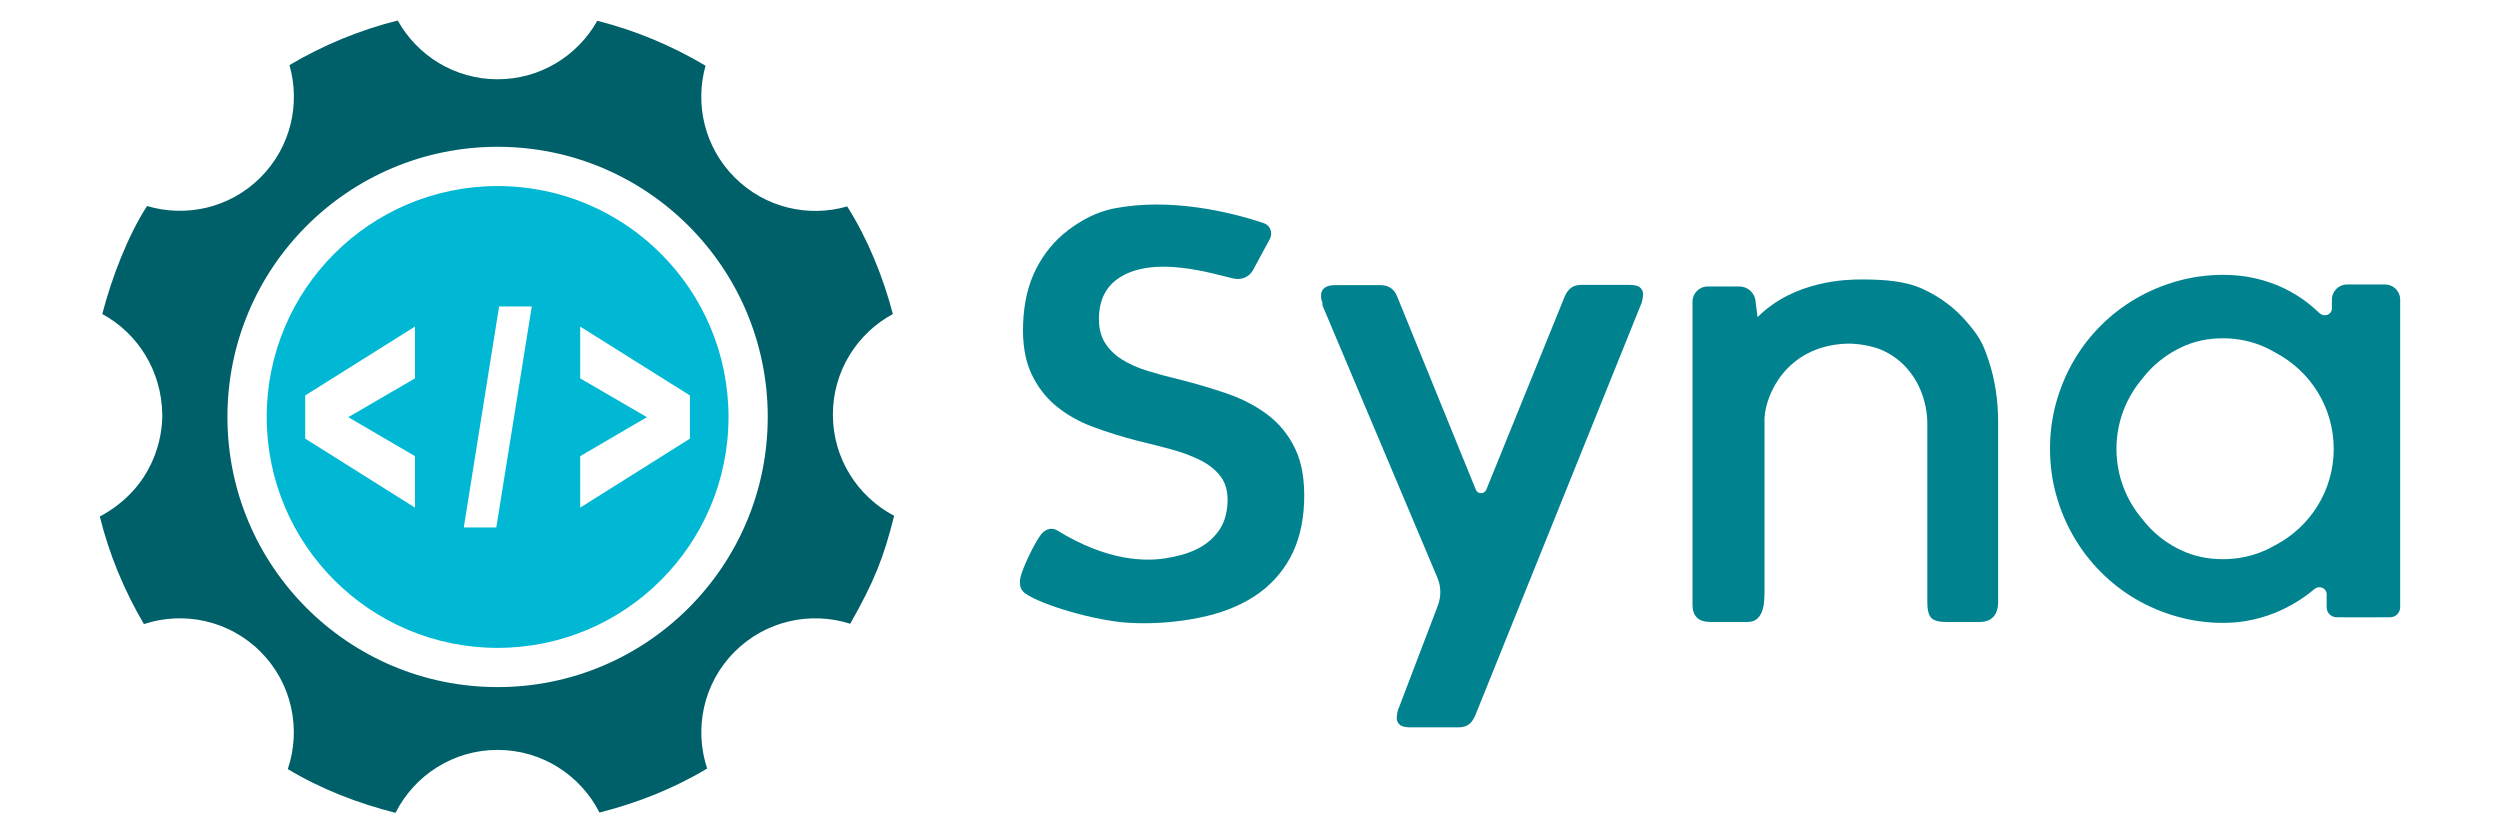
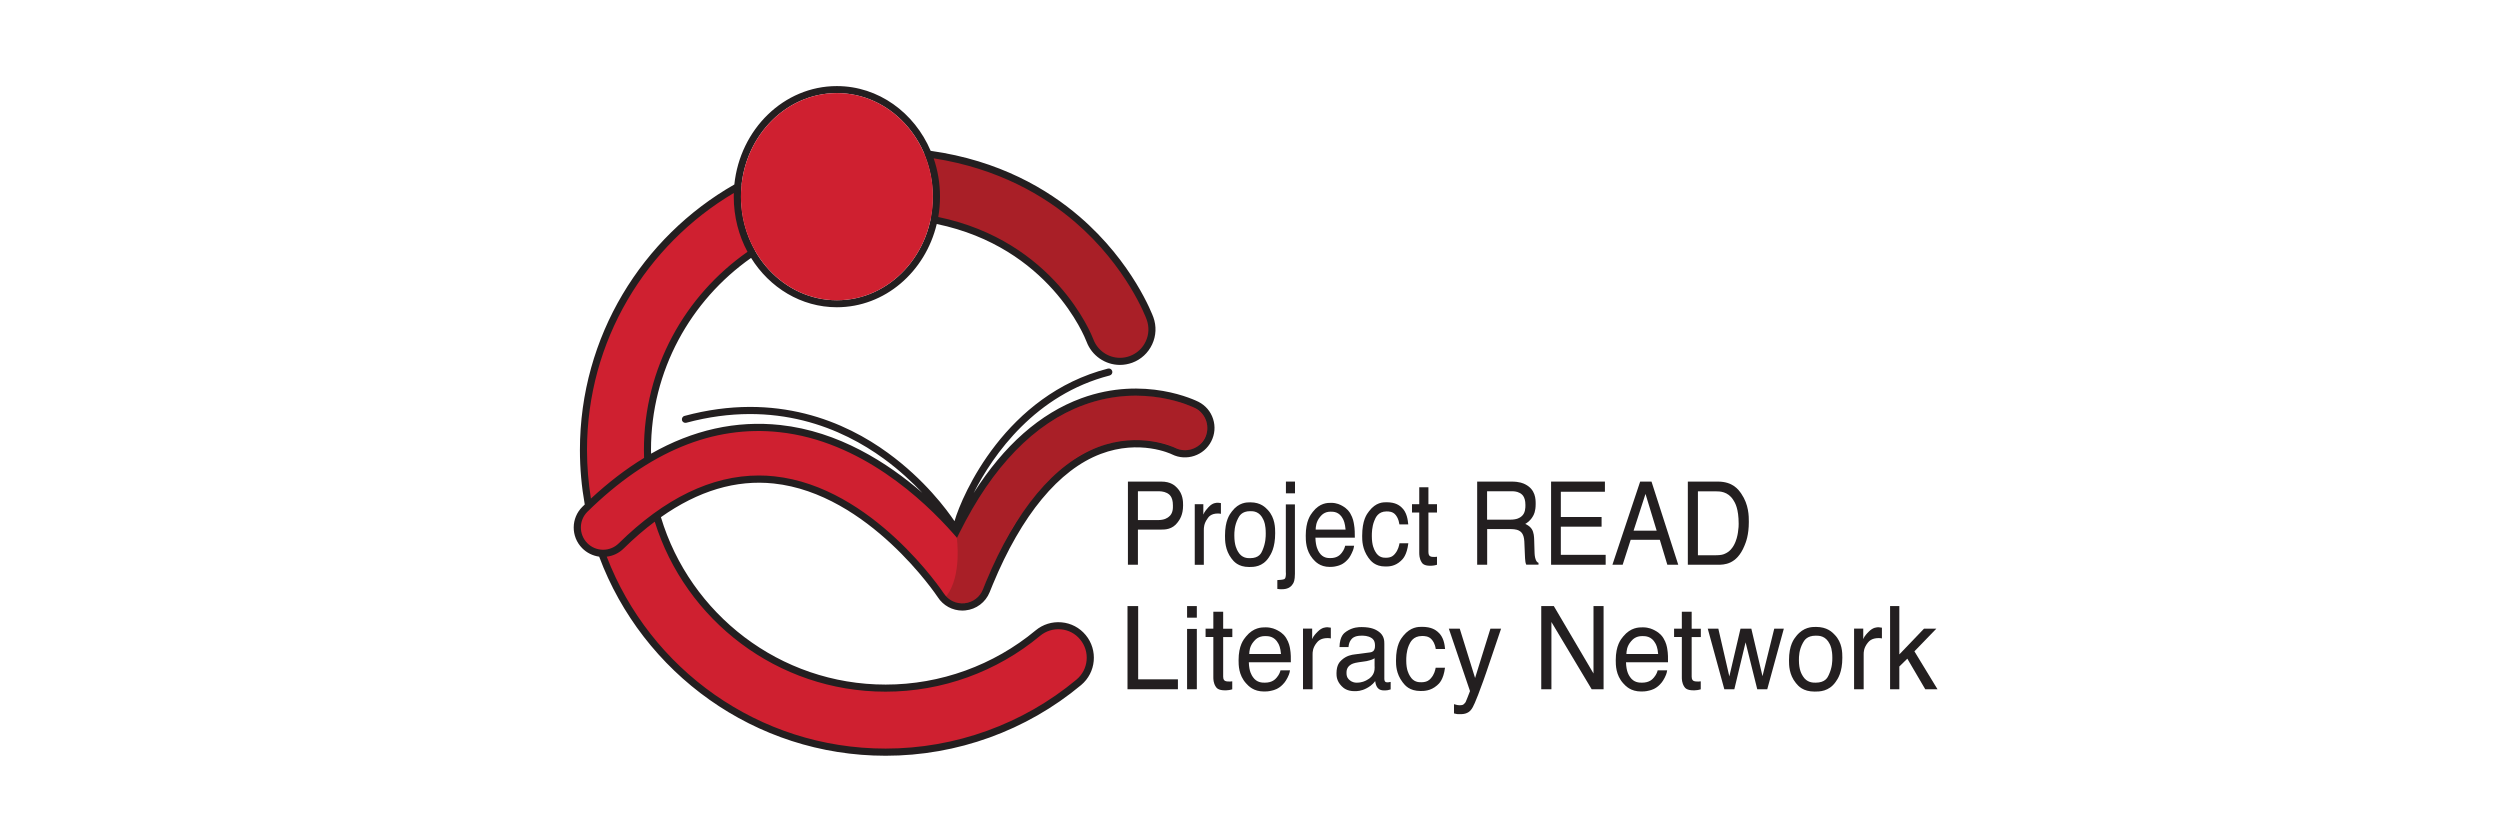
- <svg xmlns="http://www.w3.org/2000/svg" xml:space="preserve" enable-background="new 0 0 300 100" viewBox="0 0 300 100" height="100px" width="300px" y="0px" x="0px" id="Layer_1" version="1.1">
-   <defs id="defs23" />
-   <g transform="matrix(1.293572,0,0,1.293572,-44.03706,-14.67988)" id="g18">
-     <g id="g6">
-       <path style="fill:#006069" id="path2" d="m 111.307,49.808 c 0,-4.031 2.251,-7.537 5.564,-9.327 -0.896,-3.438 -2.358,-7.034 -4.238,-9.983 -3.587,1.035 -7.61,0.14 -10.435,-2.686 -2.809,-2.808 -3.707,-6.8 -2.703,-10.369 -3.177,-1.886 -6.558,-3.288 -10.044,-4.166 -1.815,3.235 -5.276,5.425 -9.249,5.425 -3.986,0 -7.455,-2.202 -9.263,-5.452 -3.497,0.874 -6.871,2.262 -10.044,4.136 1.028,3.583 0.135,7.604 -2.688,10.426 -2.85,2.85 -6.914,3.724 -10.523,2.648 -1.75,2.697 -3.275,6.615 -4.153,10.02 3.313,1.792 5.514,5.297 5.565,9.327 0.026,2.021 -0.715,6.72 -5.793,9.46 0.861,3.476 2.236,6.818 4.09,9.974 3.677,-1.211 7.887,-0.364 10.815,2.562 2.945,2.946 3.782,7.194 2.532,10.892 3.17,1.896 6.512,3.173 9.994,4.057 1.744,-3.462 5.328,-5.838 9.468,-5.838 4.129,0 7.705,2.364 9.454,5.812 3.487,-0.89 6.825,-2.188 9.987,-4.084 -1.221,-3.685 -0.378,-7.906 2.553,-10.838 2.901,-2.899 7.063,-3.759 10.719,-2.593 2.207,-3.89 3.117,-6.15 4.073,-10.016 -3.376,-1.774 -5.681,-5.31 -5.681,-9.387 z M 80.203,75.087 c -13.842,0 -25.062,-11.219 -25.062,-25.059 0,-13.843 11.22,-25.062 25.062,-25.062 13.841,0 25.061,11.218 25.061,25.062 0,13.84 -11.22,25.059 -25.061,25.059 z" />
-       <path style="fill:#00b8d4" id="path4" d="m 80.203,28.608 v 0 c -11.831,0 -21.419,9.59 -21.419,21.42 0,11.831 9.588,21.421 21.418,21.421 11.828,0 21.42,-9.589 21.423,-21.419 0,-10e-4 0,-10e-4 0,-10e-4 0,-11.831 -9.593,-21.421 -21.422,-21.421 z m -7.664,17.841 -6.188,3.599 6.188,3.615 v 4.776 L 62.358,52.04 v -4.008 l 10.181,-6.39 z m 7.544,13.831 h -3.016 l 3.276,-20.505 h 3.032 z m 17.962,-8.24 -10.179,6.399 v -4.776 l 6.188,-3.615 -6.188,-3.599 v -4.806 l 10.179,6.39 z" />
+ <svg xmlns="http://www.w3.org/2000/svg" version="1.1" id="Layer_1" x="0px" y="0px" viewBox="0 0 300 100" style="enable-background:new 0 0 300 100;" xml:space="preserve">
+   <style type="text/css">
+ 	.st0{fill:#CF2030;}
+ 	.st1{fill:#A91F27;}
+ 	.st2{fill:#231F20;}
+ </style>
+   <g>
+     <path class="st0" d="M115.48,72.83c-1.04,0-2.02-0.52-2.59-1.4c-0.08-0.12-8.41-12.6-20-13.84c-6.16-0.66-12.33,2.01-18.35,7.93   c-1.22,1.2-3.18,1.18-4.38-0.04c-1.2-1.22-1.18-3.18,0.04-4.38c7.42-7.29,15.29-10.54,23.39-9.66c9.65,1.05,17.12,7.77,21.15,12.34   c4.04-8.13,9.13-13.36,15.16-15.58c7.44-2.74,13.47,0.28,13.72,0.4c1.52,0.78,2.12,2.64,1.35,4.17c-0.78,1.51-2.63,2.12-4.14,1.36   c-0.21-0.1-4.07-1.91-8.9-0.07c-5.13,1.94-9.69,7.45-13.2,15.92l-0.37,0.92c-0.43,1.07-1.42,1.81-2.57,1.93   C115.69,72.82,115.58,72.83,115.48,72.83" />
+     <g>
+       <path class="st0" d="M124.54,75.97c-5.11,4.26-11.6,6.6-18.27,6.6c-13.02,0-24.02-8.76-27.46-20.69    c-1.43,1.03-2.86,2.24-4.28,3.63c-0.65,0.63-1.5,0.92-2.34,0.88c5.07,13.9,18.43,23.86,34.07,23.86c8.46,0,16.69-2.98,23.18-8.38    c1.63-1.36,1.85-3.78,0.49-5.41C128.59,74.84,126.17,74.61,124.54,75.97z" />
+       <path class="st0" d="M77.73,55.18C77.71,54.79,77.7,54.4,77.7,54c0-9.98,5.15-18.77,12.92-23.89c-1.09-1.89-1.71-4.13-1.71-6.51    c0-0.5,0.03-0.98,0.08-1.46C77.7,28.29,70.02,40.26,70.02,54c0,2.28,0.21,4.52,0.62,6.68C72.96,58.45,75.33,56.62,77.73,55.18z" />
    </g>
-     <g id="g16">
-       <path style="fill:#00838f" id="path8" d="m 170.904,77.701 c -0.158,0.381 -0.357,0.666 -0.603,0.848 -0.243,0.183 -0.566,0.274 -0.965,0.274 h -4.445 c -0.486,0 -0.821,-0.082 -1.004,-0.249 -0.184,-0.165 -0.275,-0.37 -0.275,-0.612 0,-0.123 0.022,-0.297 0.065,-0.522 0.045,-0.228 0.082,-0.357 0.118,-0.391 l 3.622,-9.496 c 0.324,-0.831 0.318,-1.763 -0.021,-2.589 l -10.65,-25.23 c 0,-0.035 -0.01,-0.062 -0.026,-0.079 V 39.42 c -0.089,-0.192 -0.131,-0.408 -0.131,-0.653 0,-0.296 0.105,-0.53 0.314,-0.705 0.209,-0.175 0.53,-0.261 0.965,-0.261 h 4.261 c 0.749,0 1.264,0.366 1.542,1.096 0,0 7.177,17.61 7.28,17.878 0.172,0.452 0.813,0.427 0.981,-0.028 l 7.246,-17.85 c 0.157,-0.382 0.357,-0.666 0.603,-0.848 0.241,-0.184 0.564,-0.274 0.965,-0.274 h 4.443 c 0.487,0 0.822,0.082 1.004,0.248 0.184,0.166 0.275,0.37 0.275,0.613 0,0.123 -0.022,0.296 -0.065,0.522 -0.043,0.227 -0.082,0.357 -0.117,0.392 z" />
-       <path style="fill:#00838f" id="path10" d="m 218.548,44.868 c -0.57,-1.754 -0.938,-2.344 -2.045,-3.644 -1.106,-1.298 -2.466,-2.32 -4.082,-3.066 -1.613,-0.746 -3.614,-0.886 -5.686,-0.886 -1.301,0 -6.222,0.065 -9.651,3.496 l -0.181,-1.44 c -0.053,-0.789 -0.708,-1.403 -1.499,-1.403 h -2.946 c -0.777,0 -1.407,0.628 -1.407,1.406 v 0.401 h 0.001 v 27.737 c 0,0.509 0.135,0.898 0.407,1.172 0.272,0.271 0.698,0.406 1.276,0.406 h 3.415 c 0.333,0 0.605,-0.079 0.817,-0.235 0.21,-0.158 0.373,-0.368 0.486,-0.631 0.114,-0.265 0.188,-0.563 0.226,-0.896 0.033,-0.334 0.052,-0.667 0.052,-1.001 V 50.161 c 0.107,-2.32 2.085,-6.619 7.425,-6.925 1.174,-0.067 2.676,0.211 3.571,0.632 0.896,0.421 1.645,0.983 2.25,1.685 0.607,0.703 1.067,1.497 1.383,2.383 0.315,0.886 0.474,1.795 0.474,2.724 v 16.598 c 0,0.667 0.119,1.132 0.355,1.396 0.237,0.264 0.707,0.394 1.409,0.394 h 3.068 c 0.561,0 0.99,-0.157 1.289,-0.473 0.299,-0.316 0.448,-0.79 0.448,-1.422 V 50.528 c 0.001,-2.017 -0.284,-3.904 -0.855,-5.66 z" />
-       <path style="fill:#00838f" id="path12" d="m 255.303,37.74 h -3.538 c -0.771,0 -1.397,0.624 -1.399,1.396 l -0.003,0.901 c -0.072,0.548 -0.751,0.739 -1.151,0.357 -0.302,-0.288 -0.616,-0.565 -0.948,-0.831 -0.705,-0.566 -1.472,-1.05 -2.297,-1.45 -0.829,-0.402 -1.719,-0.714 -2.67,-0.935 -0.95,-0.221 -1.951,-0.333 -3,-0.333 -1.476,0 -2.897,0.193 -4.267,0.579 -1.367,0.384 -2.651,0.926 -3.847,1.622 -1.198,0.698 -2.284,1.533 -3.258,2.509 -0.976,0.976 -1.813,2.061 -2.509,3.257 -0.697,1.196 -1.237,2.484 -1.623,3.861 -0.385,1.377 -0.578,2.812 -0.578,4.304 0,1.491 0.193,2.925 0.578,4.303 0.386,1.376 0.926,2.663 1.623,3.859 0.695,1.197 1.533,2.286 2.509,3.271 0.974,0.984 2.06,1.822 3.258,2.521 1.195,0.697 2.479,1.238 3.847,1.622 1.369,0.386 2.791,0.579 4.267,0.579 0.951,0 1.878,-0.103 2.778,-0.308 0.901,-0.205 1.755,-0.491 2.56,-0.86 0.802,-0.37 1.553,-0.803 2.25,-1.304 0.305,-0.218 0.597,-0.445 0.879,-0.678 0.415,-0.343 1.04,-0.107 1.113,0.411 v 1.285 c 0,0.514 0.415,0.93 0.931,0.93 h 0.58 c 0.034,0.003 0.062,0.007 0.1,0.007 h 3.072 c 0.063,0 0.124,-0.004 0.188,-0.007 h 1.021 c 0.514,0 0.93,-0.416 0.93,-0.93 v -0.515 -2.131 -25.114 -0.69 -0.093 c -0.002,-0.771 -0.627,-1.395 -1.396,-1.395 z M 245.12,61.92 c -0.305,0.172 -0.618,0.335 -0.944,0.482 -1.223,0.546 -2.536,0.819 -3.94,0.819 -1.387,0 -2.664,-0.273 -3.835,-0.819 -1.17,-0.547 -2.188,-1.288 -3.055,-2.223 -0.186,-0.2 -0.356,-0.411 -0.525,-0.623 -1.519,-1.765 -2.442,-4.057 -2.442,-6.566 0,-2.512 0.925,-4.803 2.443,-6.568 0.168,-0.213 0.339,-0.423 0.524,-0.623 0.867,-0.936 1.885,-1.681 3.055,-2.236 1.171,-0.554 2.448,-0.832 3.835,-0.832 1.404,0 2.718,0.278 3.94,0.832 0.343,0.157 0.671,0.332 0.99,0.519 3.192,1.691 5.368,5.044 5.368,8.908 0,3.882 -2.198,7.245 -5.414,8.93 z" />
-       <path style="fill:#00838f" id="path14" d="m 154.207,53.007 c -0.611,-1.289 -1.467,-2.35 -2.563,-3.177 -1.098,-0.829 -2.367,-1.489 -3.805,-1.982 -1.439,-0.493 -2.949,-0.937 -4.532,-1.331 -1.006,-0.242 -1.955,-0.5 -2.846,-0.777 -0.893,-0.276 -1.678,-0.629 -2.357,-1.056 -0.68,-0.428 -1.211,-0.959 -1.592,-1.593 -0.382,-0.634 -0.555,-1.429 -0.521,-2.385 0.059,-1.652 0.716,-2.87 1.976,-3.651 3.239,-2.008 8.547,-0.322 10.327,0.088 0.057,0.013 0.115,0.027 0.171,0.041 0.71,0.17 1.464,-0.126 1.811,-0.77 l 1.558,-2.88 c 0.307,-0.566 0.061,-1.274 -0.546,-1.481 -3.213,-1.084 -8.741,-2.37 -13.882,-1.372 -1.645,0.319 -3.046,1.093 -4.271,2.017 -1.226,0.924 -2.212,2.109 -2.958,3.559 -0.747,1.448 -1.156,3.167 -1.226,5.155 -0.065,1.802 0.182,3.313 0.739,4.535 0.557,1.223 1.328,2.241 2.314,3.056 0.985,0.815 2.137,1.467 3.453,1.954 1.316,0.488 2.702,0.918 4.153,1.291 1.099,0.264 2.146,0.529 3.141,0.803 0.996,0.27 1.891,0.606 2.685,1.01 0.793,0.405 1.413,0.911 1.862,1.517 0.447,0.609 0.655,1.392 0.621,2.347 -0.039,1.09 -0.325,1.996 -0.857,2.719 -0.534,0.723 -1.226,1.286 -2.076,1.687 -0.85,0.403 -1.807,0.652 -2.861,0.814 -1.848,0.282 -5.323,0.282 -9.994,-2.581 -0.613,-0.376 -1.278,-0.063 -1.649,0.553 -0.622,0.902 -1.523,2.855 -1.732,3.633 -0.182,0.673 -0.142,1.279 0.433,1.672 1.573,1.081 6.498,2.53 9.602,2.704 2.343,0.132 4.511,-0.074 6.498,-0.472 1.988,-0.4 3.687,-1.057 5.101,-1.973 1.414,-0.919 2.522,-2.105 3.327,-3.561 0.8,-1.454 1.239,-3.196 1.312,-5.223 0.066,-1.97 -0.205,-3.6 -0.816,-4.89 z" />
+     <path class="st1" d="M138,38.21c-0.1-0.26-2.42-6.46-8.73-11.89c-3.89-3.34-9.85-6.85-18.38-7.89c0.67,1.58,1.05,3.33,1.05,5.18   c0,0.93-0.1,1.83-0.28,2.71c14.36,2.57,18.88,13.93,19.12,14.56c0.58,1.55,2.04,2.5,3.6,2.5c0.44,0,0.89-0.08,1.32-0.24   C137.71,42.4,138.73,40.2,138,38.21z" />
+     <path class="st1" d="M114.81,64.49c0,0,0.66,4.56-1.22,7.01l-0.05,0.06c0,0,1.1,1.3,2.88,0.67c0,0,0.98-0.31,1.47-1.32l0.81-1.98   c0,0,2.1-4.71,3.37-6.48s3.26-4.9,6.89-7.38c0,0,3.52-2.56,8.21-2.24c0,0,1.54,0.09,2.88,0.51c0,0,1.17,0.45,1.32,0.55   c0,0,1.34,0.47,2.41-0.36c0,0,1.88-1.49,0.73-3.5c0,0-0.4-1.04-2.49-1.6c0,0-2.58-1.02-5.67-0.94c0,0-4.71-0.4-10.03,2.96   c0,0-3.35,1.92-6.27,5.7C120.04,56.15,117.14,59.66,114.81,64.49" />
+     <g>
+       <path class="st2" d="M145.35,52.96c0.43-0.84,0.51-1.79,0.22-2.69c-0.29-0.9-0.91-1.62-1.75-2.05c-0.26-0.13-6.45-3.22-14.06-0.43    c-4.95,1.82-9.28,5.64-12.92,11.37c2.35-4.66,7.44-11.82,16.32-14.1c0.23-0.06,0.37-0.29,0.31-0.52    c-0.06-0.23-0.29-0.37-0.52-0.31c-12.24,3.14-17.48,15.1-18.41,18.31c-0.92-1.37-3.59-4.99-7.99-8.19    c-5.03-3.67-13.36-7.42-24.41-4.44c-0.23,0.06-0.36,0.3-0.3,0.52c0.06,0.23,0.3,0.36,0.52,0.3c10.72-2.88,18.78,0.74,23.66,4.29    c1.87,1.36,3.42,2.81,4.66,4.12c-4.17-3.62-10.05-7.38-17.05-8.14c-5.29-0.57-10.47,0.58-15.5,3.44c0-0.15-0.01-0.3-0.01-0.45    c0-9.52,4.75-17.94,12.01-23.04c2.22,3.57,6.01,5.92,10.29,5.92c5.77,0,10.62-4.25,11.99-9.99c0,0,0,0,0,0    c13.49,2.81,17.76,13.55,17.98,14.13c0.62,1.66,2.23,2.78,4,2.78c0.5,0,0.99-0.09,1.47-0.26c1.07-0.39,1.92-1.18,2.4-2.21    c0.48-1.03,0.53-2.19,0.14-3.26c-0.1-0.27-2.46-6.57-8.85-12.06c-3.82-3.29-9.63-6.74-17.87-7.9c-1.95-4.58-6.26-7.77-11.26-7.77    c-6.36,0-11.61,5.18-12.3,11.81c0,0,0,0,0,0C77.06,28.45,69.59,40.37,69.59,54c0,2.23,0.2,4.41,0.58,6.54c0,0,0,0,0,0    c-0.09,0.09-0.18,0.17-0.27,0.26c-1.39,1.36-1.41,3.59-0.04,4.98c0.55,0.56,1.27,0.91,2.04,1.02c0,0,0,0,0,0    c5.2,13.94,18.65,23.89,34.38,23.89c8.56,0,16.89-3.01,23.45-8.48c1.81-1.51,2.05-4.2,0.55-6.01c-0.73-0.88-1.76-1.42-2.89-1.52    c-1.14-0.1-2.24,0.24-3.12,0.97c-5.04,4.19-11.43,6.5-17.99,6.5c-12.72,0-23.49-8.49-26.97-20.09c4.49-3.17,9.02-4.52,13.54-4.04    c11.39,1.22,19.61,13.52,19.69,13.65c0.65,1,1.75,1.6,2.95,1.6c0.12,0,0.23-0.01,0.35-0.02c1.31-0.13,2.43-0.97,2.92-2.19    l0.37-0.91c3.46-8.36,7.94-13.78,12.96-15.68c4.68-1.77,8.41-0.02,8.56,0.06C142.36,55.37,144.47,54.68,145.35,52.96z M129,26.64    c6.22,5.35,8.51,11.45,8.6,11.71c0.31,0.86,0.28,1.78-0.11,2.61c-0.38,0.83-1.07,1.46-1.92,1.77c-0.38,0.14-0.78,0.21-1.17,0.21    c-1.42,0-2.7-0.89-3.2-2.23c-0.23-0.61-4.67-11.77-18.61-14.67c0,0,0,0,0,0c0.14-0.79,0.21-1.61,0.21-2.45    c0-1.61-0.27-3.16-0.76-4.59C119.83,20.22,125.34,23.5,129,26.64z M100.43,11.17c6.35,0,11.52,5.57,11.52,12.43    s-5.17,12.43-11.52,12.43c-6.35,0-11.52-5.57-11.52-12.43S94.07,11.17,100.43,11.17z M70.44,54c0-13.11,7.08-24.6,17.62-30.84    c0,0,0,0,0,0c0,0.15-0.01,0.3-0.01,0.44c0,2.41,0.6,4.67,1.65,6.62c0,0,0,0,0,0C82.2,35.46,77.27,44.16,77.27,54    c0,0.32,0.01,0.63,0.02,0.95c-2.16,1.31-4.28,2.94-6.38,4.88c0,0,0,0,0,0C70.61,57.93,70.44,55.98,70.44,54z M106.27,83    c6.77,0,13.35-2.38,18.54-6.7c0.7-0.58,1.59-0.86,2.5-0.78c0.91,0.08,1.73,0.51,2.31,1.22c1.2,1.45,1.01,3.6-0.44,4.81    c-6.41,5.34-14.55,8.28-22.91,8.28c-15.25,0-28.3-9.57-33.46-23.03c0,0,0,0,0,0c0.77-0.09,1.47-0.43,2.03-0.98    c1.24-1.22,2.48-2.29,3.73-3.22C82.24,74.4,93.27,83,106.27,83z M72.34,66.83c0.09,0,0.18,0,0.27-0.01    C72.52,66.83,72.43,66.83,72.34,66.83z M141.01,53.74c-0.17-0.08-4.22-1.99-9.24-0.09c-5.24,1.99-9.89,7.57-13.45,16.16    l-0.37,0.92c-0.37,0.93-1.22,1.56-2.21,1.66c-1,0.1-1.95-0.37-2.5-1.2c-0.08-0.13-8.5-12.77-20.31-14.03    c-0.62-0.07-1.25-0.1-1.87-0.1c-5.66,0-11.31,2.73-16.82,8.15c-0.5,0.49-1.17,0.76-1.87,0.76c-0.01,0-0.02,0-0.02,0    c-0.71-0.01-1.38-0.29-1.88-0.8c-1.03-1.05-1.02-2.74,0.03-3.77c7.33-7.2,15.08-10.41,23.04-9.54c9.72,1.05,17.26,8.09,20.88,12.2    l0.42,0.48l0.28-0.57c3.99-8.02,9.01-13.19,14.93-15.37c7.26-2.67,13.13,0.26,13.38,0.38c0.63,0.32,1.1,0.88,1.32,1.56    c0.22,0.68,0.16,1.4-0.16,2.04C143.92,53.87,142.32,54.4,141.01,53.74z" />
+       <path class="st2" d="M139.34,57.79h-3.99v9.98h1.2v-4.22h2.79c0.45,0,1.34,0,1.98-0.87c0.22-0.29,0.65-0.87,0.65-2.03    c0-0.45,0-1.36-0.72-2.11C141,58.29,140.52,57.79,139.34,57.79z M140.25,62.02c-0.17,0.13-0.5,0.39-1.31,0.39h-2.39v-3.46h2.39    c0.23,0,0.69,0,1.09,0.21c0.24,0.13,0.72,0.39,0.72,1.49C140.76,60.98,140.76,61.64,140.25,62.02z" />
+       <path class="st2" d="M146.15,61.62c0.03,0,0.1,0,0.18,0.01c0.03,0,0.08,0.01,0.18,0.03v-1.29c-0.06-0.01-0.17-0.02-0.25-0.03    c-0.02,0-0.07-0.01-0.1-0.01c-0.22,0-0.65,0-1.14,0.53c-0.16,0.18-0.49,0.53-0.62,0.89V60.5h-1.03v7.28h1.09v-4.18    c0-0.26,0-0.77,0.44-1.37C145.03,62.02,145.33,61.62,146.15,61.62z" />
+       <path class="st2" d="M152.26,66.89c0.25-0.38,0.76-1.15,0.76-2.91c0-0.61,0-1.82-0.86-2.76c-0.29-0.31-0.86-0.94-2.11-0.94    c-0.46,0-1.39,0-2.22,1.09c-0.28,0.36-0.83,1.09-0.83,2.92c0,0.57,0,1.71,0.78,2.73c0.26,0.34,0.78,1.02,2.12,1.02    C150.44,68.04,151.5,68.04,152.26,66.89z M148.57,66.21c-0.15-0.26-0.45-0.77-0.45-1.94c0-0.4,0-1.21,0.45-2.07    c0.15-0.29,0.45-0.86,1.45-0.86c0.37,0,1.12,0,1.58,1.01c0.1,0.21,0.29,0.64,0.29,1.66c0,0.38,0,1.13-0.4,2.05    c-0.13,0.31-0.4,0.92-1.48,0.92C149.68,66.98,149.02,66.98,148.57,66.21z" />
+       <rect x="154.31" y="57.79" class="st2" width="1.09" height="1.41" />
+       <path class="st2" d="M154.31,68.72c0,0.21,0,0.63-0.15,0.74c-0.05,0.04-0.15,0.12-0.88,0.15v1.06c0.06,0.01,0.19,0.02,0.27,0.03    c0.03,0,0.09,0.01,0.17,0.01c0.35,0,1.06,0,1.44-0.67c0.08-0.13,0.23-0.39,0.23-1.19v-8.32h-1.09V68.72z" />
+       <path class="st2" d="M159.57,68.03c0.16,0,0.49,0,0.89-0.11c0.24-0.06,0.73-0.19,1.22-0.73c0.1-0.1,0.3-0.31,0.53-0.81    c0.08-0.16,0.24-0.49,0.28-0.89h-1.07c-0.04,0.16-0.12,0.48-0.41,0.85c-0.17,0.21-0.51,0.63-1.36,0.63c-0.3,0-0.91,0-1.34-0.67    c-0.14-0.22-0.43-0.67-0.46-1.78h4.73c0-0.37,0-1.1-0.1-1.6c-0.04-0.24-0.11-0.73-0.43-1.28c-0.11-0.19-0.34-0.58-0.98-0.94    c-0.22-0.12-0.65-0.36-1.33-0.36c-0.45,0-1.36,0-2.21,1.09c-0.28,0.36-0.84,1.09-0.84,2.85c0,0.59,0,1.78,0.84,2.77    C157.81,67.37,158.37,68.03,159.57,68.03z M158.42,62.01c0.17-0.2,0.51-0.61,1.25-0.61c0.35,0,1.04,0,1.49,0.88    c0.08,0.16,0.24,0.48,0.31,1.27h-3.59C157.89,63.24,157.91,62.62,158.42,62.01z" />
+       <path class="st2" d="M166.25,67.98c0.38,0,1.13,0,1.85-0.67c0.24-0.22,0.72-0.67,0.9-2.12h-1.06c-0.05,0.27-0.15,0.81-0.55,1.27    c-0.13,0.16-0.39,0.47-1.07,0.47c-0.29,0-0.88,0-1.29-0.75c-0.14-0.25-0.41-0.75-0.41-1.84c0-0.36,0-1.09,0.29-1.83    c0.15-0.38,0.45-1.14,1.48-1.14c0.25,0,0.76,0,1.1,0.44c0.11,0.15,0.34,0.44,0.44,1.12h1.06c-0.05-0.49-0.14-1.46-0.82-2.06    c-0.23-0.2-0.68-0.6-1.78-0.6c-0.43,0-1.28,0-2.1,1.07c-0.28,0.36-0.83,1.07-0.83,2.98c0,0.52,0,1.56,0.75,2.61    C164.48,67.29,164.98,67.98,166.25,67.98z" />
+       <path class="st2" d="M170.31,66.31c0,0.23,0,0.7,0.27,1.14c0.09,0.15,0.27,0.44,1.03,0.44c0.08,0,0.24,0,0.44-0.03    c0.07-0.01,0.2-0.03,0.39-0.09v-0.96c-0.04,0-0.12,0.01-0.21,0.02c-0.03,0-0.09,0-0.17,0c-0.1,0-0.3,0-0.42-0.07    c-0.08-0.04-0.23-0.13-0.23-0.51v-4.75h1.03v-1h-1.03v-2.03h-1.1v2.03h-0.87v1h0.87V66.31z" />
+       <path class="st2" d="M184.22,66.94c-0.02-0.09-0.07-0.28-0.08-0.85l-0.04-1.34c-0.01-0.29-0.03-0.87-0.29-1.26    c-0.09-0.13-0.26-0.39-0.78-0.62c0.2-0.12,0.59-0.35,0.92-0.92c0.11-0.19,0.33-0.57,0.33-1.47c0-0.57,0-1.72-1.25-2.36    c-0.22-0.11-0.66-0.33-1.67-0.33h-4.1v9.98h1.2v-4.28h2.73c0.25,0,0.74,0,1.08,0.18c0.2,0.11,0.6,0.33,0.65,1.31l0.07,1.66    c0.01,0.19,0.02,0.58,0.06,0.79c0.01,0.07,0.04,0.2,0.1,0.33h1.47v-0.22C184.51,67.5,184.33,67.41,184.22,66.94z M182.56,61.98    c-0.16,0.13-0.49,0.38-1.34,0.38h-2.77v-3.41h2.93c0.21,0,0.62,0,0.98,0.2c0.23,0.13,0.69,0.39,0.69,1.45    C183.05,60.94,183.05,61.6,182.56,61.98z" />
+       <polygon class="st2" points="187.3,63.2 192.19,63.2 192.19,62.04 187.3,62.04 187.3,59.01 192.59,59.01 192.59,57.79     186.13,57.79 186.13,67.77 192.68,67.77 192.68,66.58 187.3,66.58   " />
+       <path class="st2" d="M195.68,64.78h3.5l0.9,2.99h1.31l-3.21-9.98h-1.36l-3.33,9.98h1.23L195.68,64.78z M197.46,59.27l1.34,4.41    h-2.77L197.46,59.27z" />
+       <path class="st2" d="M209.33,65.5c0.18-0.43,0.53-1.28,0.53-2.87c0-0.69,0-2.06-0.9-3.38c-0.34-0.49-1.01-1.46-2.83-1.46h-3.59    v9.98h3.58C206.88,67.77,208.4,67.77,209.33,65.5z M203.75,66.62v-7.66h2.13c0.48,0,1.45,0,2.11,1.03    c0.22,0.34,0.65,1.03,0.65,2.88c0,0.16,0,0.48-0.09,1.05c-0.05,0.31-0.16,0.94-0.51,1.55c-0.15,0.25-0.45,0.75-1.15,1.02    c-0.13,0.05-0.39,0.14-1,0.14H203.75z" />
+       <polygon class="st2" points="136.58,72.73 135.3,72.73 135.3,82.71 141.35,82.71 141.35,81.52 136.58,81.52   " />
+       <rect x="142.45" y="75.47" class="st2" width="1.17" height="7.24" />
+       <rect x="142.45" y="72.73" class="st2" width="1.17" height="1.39" />
+       <path class="st2" d="M146.77,73.41h-1.17v2.03h-0.93v1h0.93v4.82c0,0.23,0,0.7,0.29,1.14c0.1,0.15,0.29,0.44,1.1,0.44    c0.08,0,0.25,0,0.47-0.03c0.07-0.01,0.21-0.03,0.41-0.09v-0.96c-0.04,0-0.13,0.01-0.22,0.02c-0.03,0-0.1,0-0.18,0    c-0.1,0-0.31,0-0.45-0.07c-0.08-0.04-0.24-0.13-0.24-0.51v-4.75h1.1v-1h-1.1V73.41z" />
+       <path class="st2" d="M154.81,77.86c-0.04-0.24-0.12-0.73-0.46-1.28c-0.12-0.19-0.36-0.58-1.05-0.94    c-0.23-0.12-0.69-0.36-1.42-0.36c-0.48,0-1.45,0-2.35,1.09c-0.3,0.36-0.9,1.09-0.9,2.85c0,0.59,0,1.78,0.89,2.77    c0.3,0.33,0.89,0.99,2.17,0.99c0.18,0,0.53,0,0.94-0.11c0.26-0.06,0.78-0.19,1.3-0.73c0.1-0.1,0.31-0.31,0.57-0.81    c0.08-0.16,0.25-0.49,0.3-0.89h-1.14c-0.04,0.16-0.13,0.48-0.44,0.85c-0.18,0.21-0.54,0.63-1.44,0.63c-0.32,0-0.97,0-1.43-0.67    c-0.15-0.22-0.46-0.67-0.49-1.78h5.04C154.91,79.1,154.91,78.37,154.81,77.86z M149.91,78.49c0.01-0.31,0.03-0.94,0.57-1.55    c0.18-0.2,0.54-0.61,1.33-0.61c0.37,0,1.11,0,1.58,0.88c0.09,0.16,0.26,0.48,0.33,1.27H149.91z" />
+       <path class="st2" d="M159.33,75.27c-0.23,0-0.69,0-1.21,0.53c-0.18,0.18-0.53,0.53-0.66,0.89v-1.26h-1.1v7.28h1.15v-4.18    c0-0.26,0-0.77,0.47-1.37c0.16-0.2,0.47-0.59,1.34-0.59c0.03,0,0.1,0,0.19,0.01c0.03,0,0.09,0.01,0.19,0.03v-1.29    c-0.06-0.01-0.19-0.02-0.26-0.03C159.41,75.28,159.36,75.27,159.33,75.27z" />
+       <path class="st2" d="M166.5,81.88c-0.08,0-0.24,0-0.31-0.12c-0.02-0.04-0.07-0.12-0.07-0.31v-4.19c0-0.34,0-1.03-0.75-1.52    c-0.25-0.16-0.76-0.49-1.97-0.49c-0.35,0-1.05,0-1.84,0.53c-0.26,0.18-0.79,0.53-0.82,1.87h1.08c0.02-0.19,0.06-0.56,0.28-0.85    c0.13-0.17,0.38-0.52,1.28-0.52c0.26,0,0.78,0,1.2,0.28c0.14,0.09,0.42,0.28,0.42,0.91c0,0.1,0,0.31-0.08,0.47    c-0.04,0.1-0.13,0.3-0.53,0.35l-1.84,0.24c-0.32,0.04-0.97,0.13-1.57,0.69c-0.2,0.19-0.6,0.56-0.6,1.57c0,0.31,0,0.92,0.61,1.54    c0.2,0.2,0.61,0.61,1.56,0.61c0.27,0,0.8,0,1.46-0.36c0.22-0.12,0.66-0.36,1.01-0.85c0.02,0.14,0.06,0.43,0.2,0.67    c0.09,0.15,0.27,0.45,0.87,0.45c0.08,0,0.24,0,0.38-0.02c0.05-0.01,0.14-0.02,0.41-0.1v-0.9c-0.04,0.01-0.11,0.02-0.21,0.03    C166.64,81.88,166.58,81.88,166.5,81.88z M164.96,80c0,0.38,0,1.13-0.96,1.62c-0.19,0.1-0.57,0.3-1.18,0.3    c-0.17,0-0.5,0-0.87-0.31c-0.12-0.1-0.37-0.31-0.37-0.84c0-0.23,0-0.7,0.53-1.02c0.1-0.06,0.31-0.19,0.94-0.28l0.7-0.1    c0.11-0.01,0.32-0.04,0.65-0.14c0.11-0.03,0.33-0.1,0.55-0.24V80z" />
+       <path class="st2" d="M170.65,76.32c0.27,0,0.81,0,1.17,0.44c0.12,0.15,0.37,0.44,0.47,1.12h1.12c-0.05-0.49-0.15-1.46-0.88-2.06    c-0.24-0.2-0.73-0.6-1.89-0.6c-0.45,0-1.36,0-2.24,1.07c-0.29,0.36-0.88,1.07-0.88,2.98c0,0.52,0,1.56,0.8,2.61    c0.27,0.35,0.8,1.04,2.15,1.04c0.4,0,1.2,0,1.97-0.67c0.26-0.22,0.77-0.67,0.96-2.12h-1.12c-0.05,0.27-0.16,0.81-0.58,1.27    c-0.14,0.16-0.42,0.47-1.14,0.47c-0.31,0-0.94,0-1.37-0.75c-0.15-0.25-0.44-0.75-0.44-1.84c0-0.36,0-1.09,0.31-1.83    C169.23,77.08,169.55,76.32,170.65,76.32z" />
+       <path class="st2" d="M177.01,81.36l-1.84-5.92h-1.31l2.54,7.49c-0.03,0.08-0.09,0.24-0.29,0.75c-0.07,0.17-0.2,0.5-0.23,0.56    c-0.03,0.05-0.1,0.16-0.25,0.28c-0.05,0.04-0.15,0.11-0.47,0.11c-0.03,0-0.1,0-0.24-0.02c-0.04-0.01-0.13-0.02-0.44-0.11v1.11    c0.06,0.02,0.19,0.05,0.32,0.07c0.04,0.01,0.13,0.02,0.38,0.02c0.33,0,1,0,1.41-0.61c0.14-0.2,0.41-0.61,1.41-3.4    c0.14-0.39,0.42-1.18,1.05-3.06c0.28-0.83,0.84-2.49,1.08-3.19h-1.28L177.01,81.36z" />
+       <polygon class="st2" points="191.22,80.82 186.46,72.73 184.95,72.73 184.95,82.71 186.17,82.71 186.17,74.64 191,82.71     192.43,82.71 192.43,72.73 191.22,72.73   " />
+       <path class="st2" d="M200.07,77.86c-0.04-0.24-0.12-0.73-0.46-1.28c-0.12-0.19-0.36-0.58-1.05-0.94    c-0.23-0.12-0.69-0.36-1.42-0.36c-0.48,0-1.45,0-2.35,1.09c-0.3,0.36-0.9,1.09-0.9,2.85c0,0.59,0,1.78,0.89,2.77    c0.3,0.33,0.89,0.99,2.17,0.99c0.18,0,0.53,0,0.94-0.11c0.26-0.06,0.78-0.19,1.3-0.73c0.1-0.1,0.31-0.31,0.57-0.81    c0.08-0.16,0.25-0.49,0.3-0.89h-1.14c-0.04,0.16-0.13,0.48-0.44,0.85c-0.18,0.21-0.54,0.63-1.44,0.63c-0.32,0-0.97,0-1.43-0.67    c-0.15-0.22-0.46-0.67-0.49-1.78h5.04C200.17,79.1,200.17,78.37,200.07,77.86z M195.17,78.49c0.01-0.31,0.03-0.94,0.57-1.55    c0.18-0.2,0.54-0.61,1.33-0.61c0.37,0,1.11,0,1.58,0.88c0.09,0.16,0.26,0.48,0.33,1.27H195.17z" />
+       <path class="st2" d="M202.99,73.41h-1.17v2.03h-0.93v1h0.93v4.82c0,0.23,0,0.7,0.29,1.14c0.1,0.15,0.29,0.44,1.1,0.44    c0.08,0,0.25,0,0.47-0.03c0.07-0.01,0.21-0.03,0.41-0.09v-0.96c-0.04,0-0.13,0.01-0.22,0.02c-0.03,0-0.1,0-0.18,0    c-0.1,0-0.31,0-0.45-0.07c-0.08-0.04-0.24-0.13-0.24-0.51v-4.75h1.1v-1h-1.1V73.41z" />
+       <polygon class="st2" points="211.5,81.14 210.16,75.44 208.86,75.44 207.52,81.17 206.2,75.44 204.93,75.44 206.92,82.71     208.12,82.71 209.47,77.08 210.87,82.71 212.07,82.71 214.06,75.44 212.91,75.44   " />
+       <path class="st2" d="M217.92,75.23c-0.49,0-1.48,0-2.36,1.09c-0.29,0.36-0.88,1.09-0.88,2.92c0,0.57,0,1.71,0.83,2.73    c0.28,0.34,0.83,1.02,2.25,1.02c0.57,0,1.7,0,2.51-1.15c0.27-0.38,0.81-1.15,0.81-2.91c0-0.61,0-1.82-0.92-2.76    C219.86,75.85,219.25,75.23,217.92,75.23z M219.45,81c-0.14,0.31-0.43,0.92-1.57,0.92c-0.35,0-1.05,0-1.53-0.77    c-0.16-0.26-0.48-0.77-0.48-1.94c0-0.4,0-1.21,0.48-2.07c0.16-0.29,0.48-0.86,1.54-0.86c0.4,0,1.19,0,1.68,1.01    c0.1,0.21,0.31,0.64,0.31,1.66C219.88,79.33,219.88,80.08,219.45,81z" />
+       <path class="st2" d="M225.46,75.27c-0.23,0-0.69,0-1.21,0.53c-0.18,0.18-0.53,0.53-0.66,0.89v-1.26h-1.1v7.28h1.15v-4.18    c0-0.26,0-0.77,0.47-1.37c0.16-0.2,0.47-0.59,1.34-0.59c0.03,0,0.1,0,0.19,0.01c0.03,0,0.09,0.01,0.19,0.03v-1.29    c-0.06-0.01-0.19-0.02-0.26-0.03C225.54,75.28,225.49,75.27,225.46,75.27z" />
+       <polygon class="st2" points="229.73,78.16 232.36,75.44 230.88,75.44 227.92,78.53 227.92,72.73 226.81,72.73 226.81,82.71     227.92,82.71 227.92,79.98 228.88,79.04 231.03,82.71 232.5,82.71   " />
    </g>
+     <path class="st0" d="M100.43,11.17c-6.35,0-11.52,5.57-11.52,12.43s5.17,12.43,11.52,12.43c6.35,0,11.52-5.57,11.52-12.43   S106.78,11.17,100.43,11.17z" />
  </g>
</svg>
